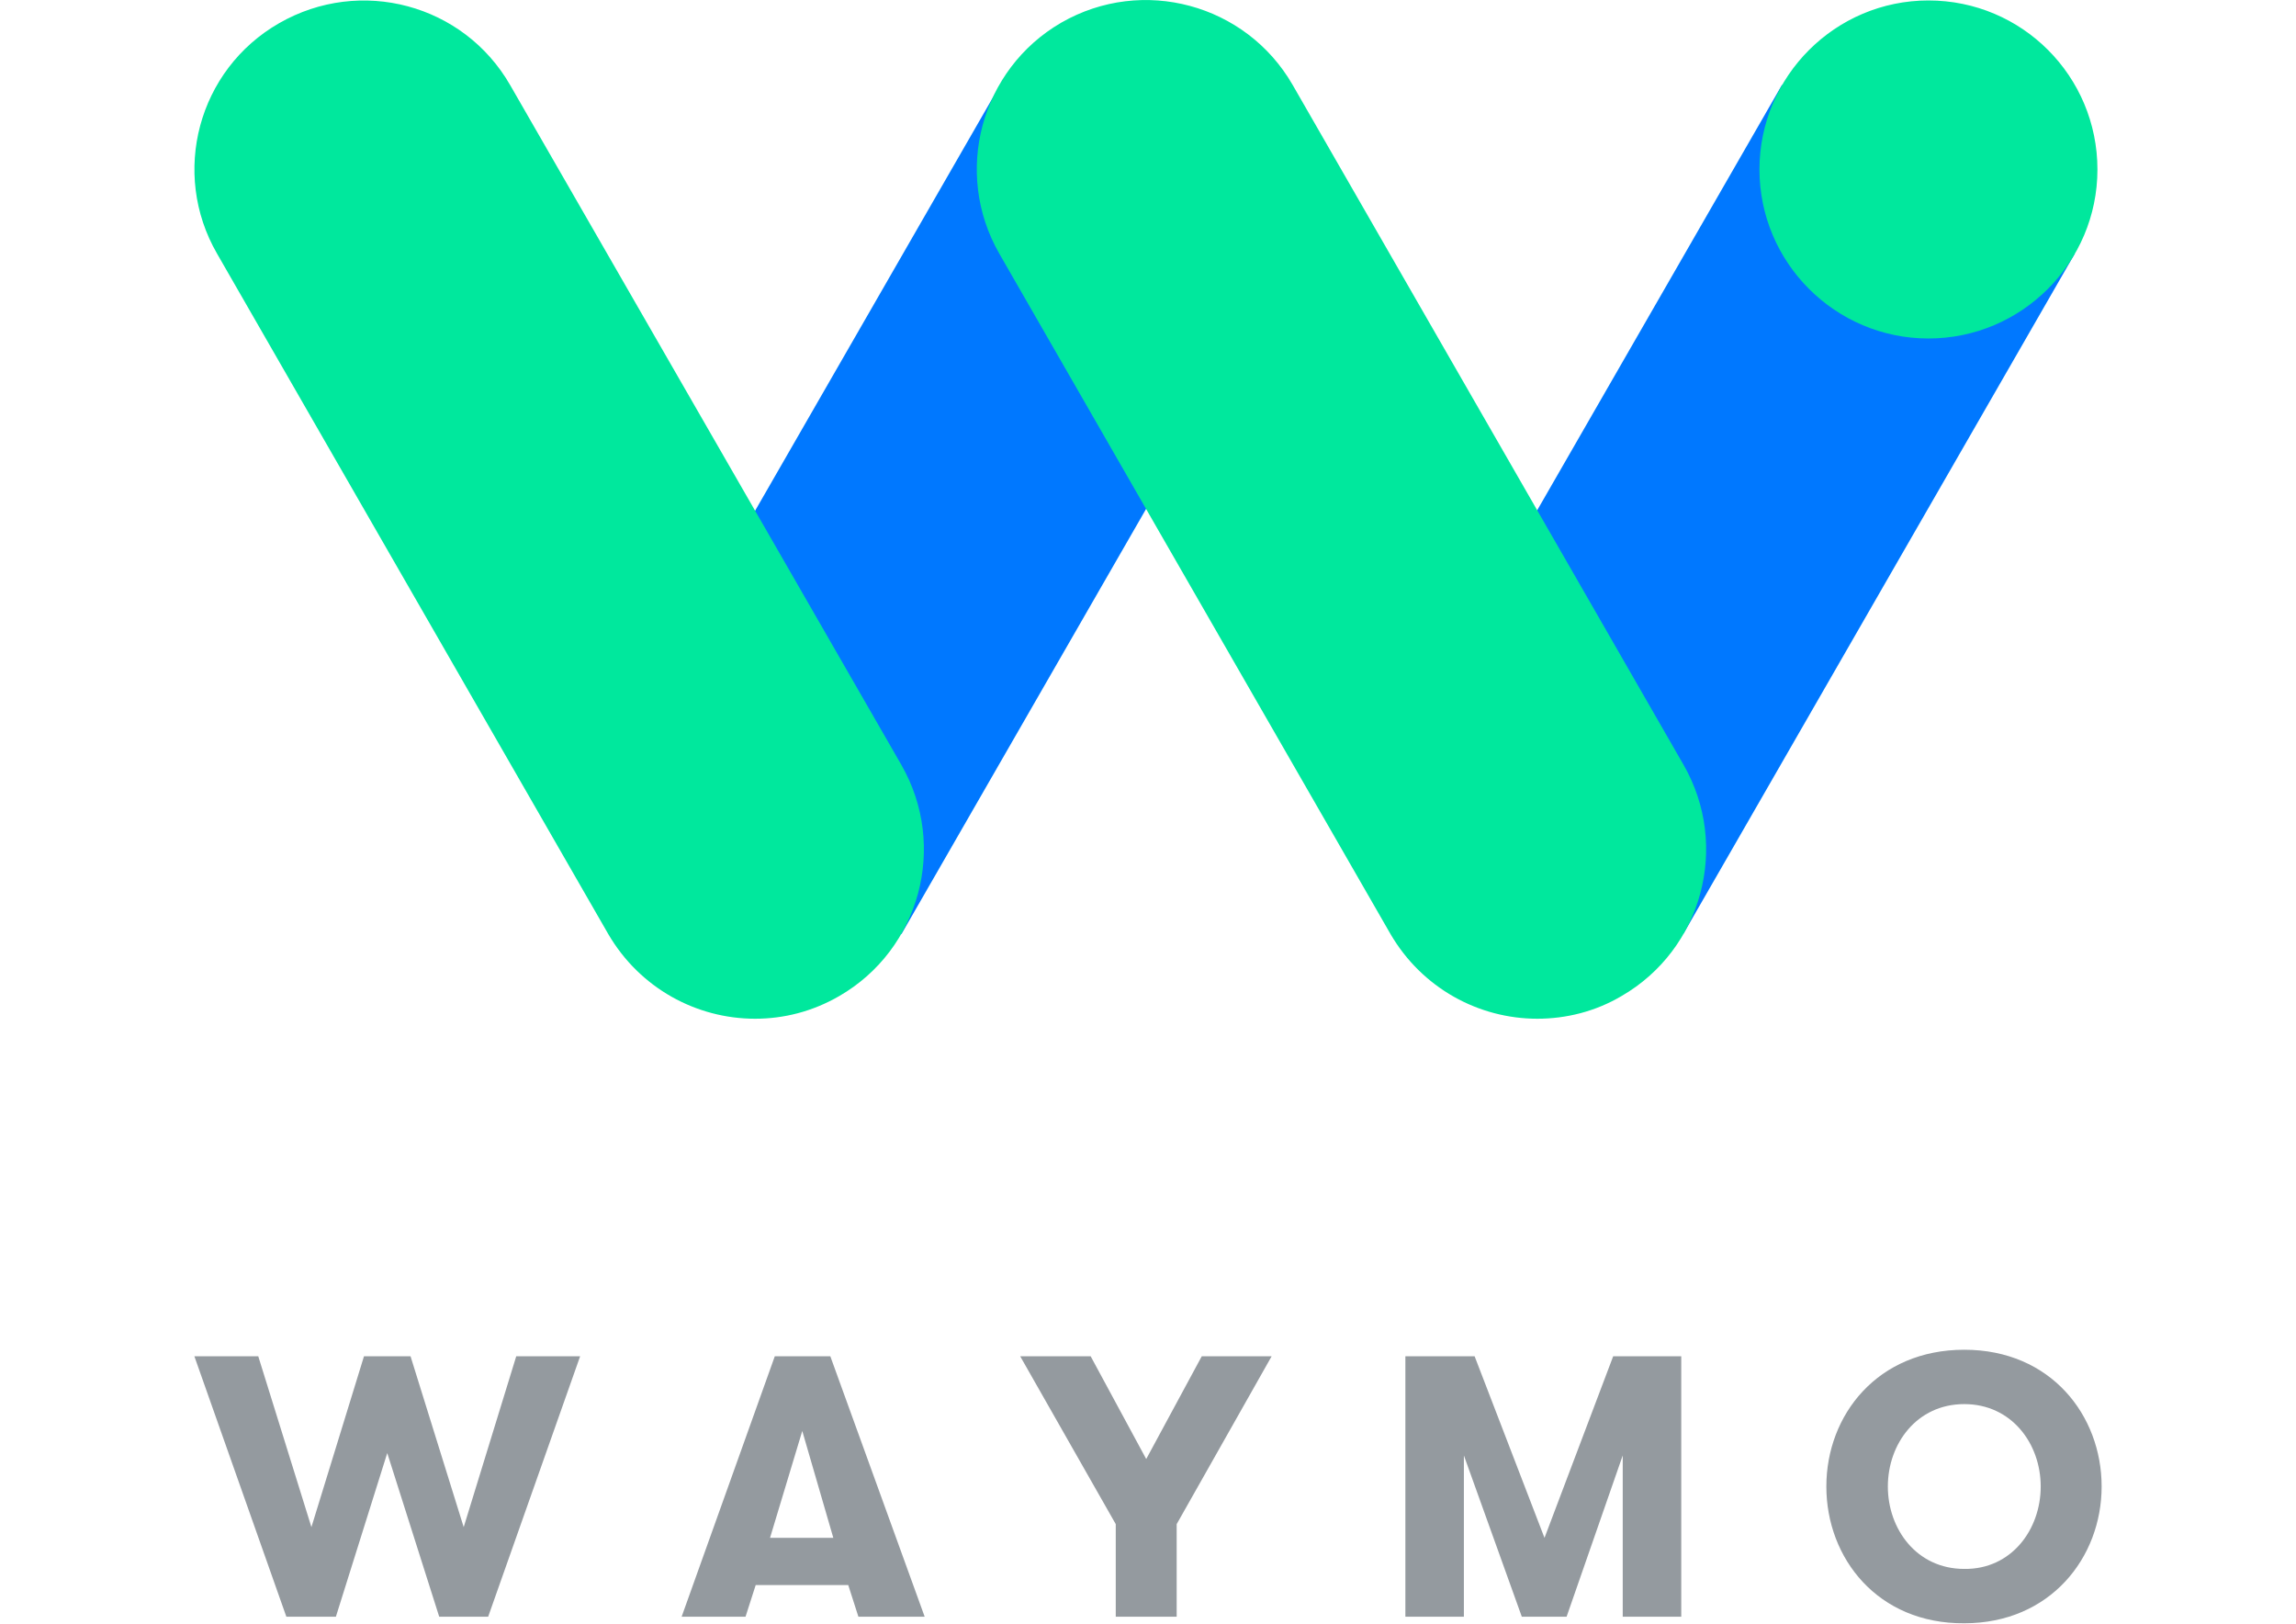
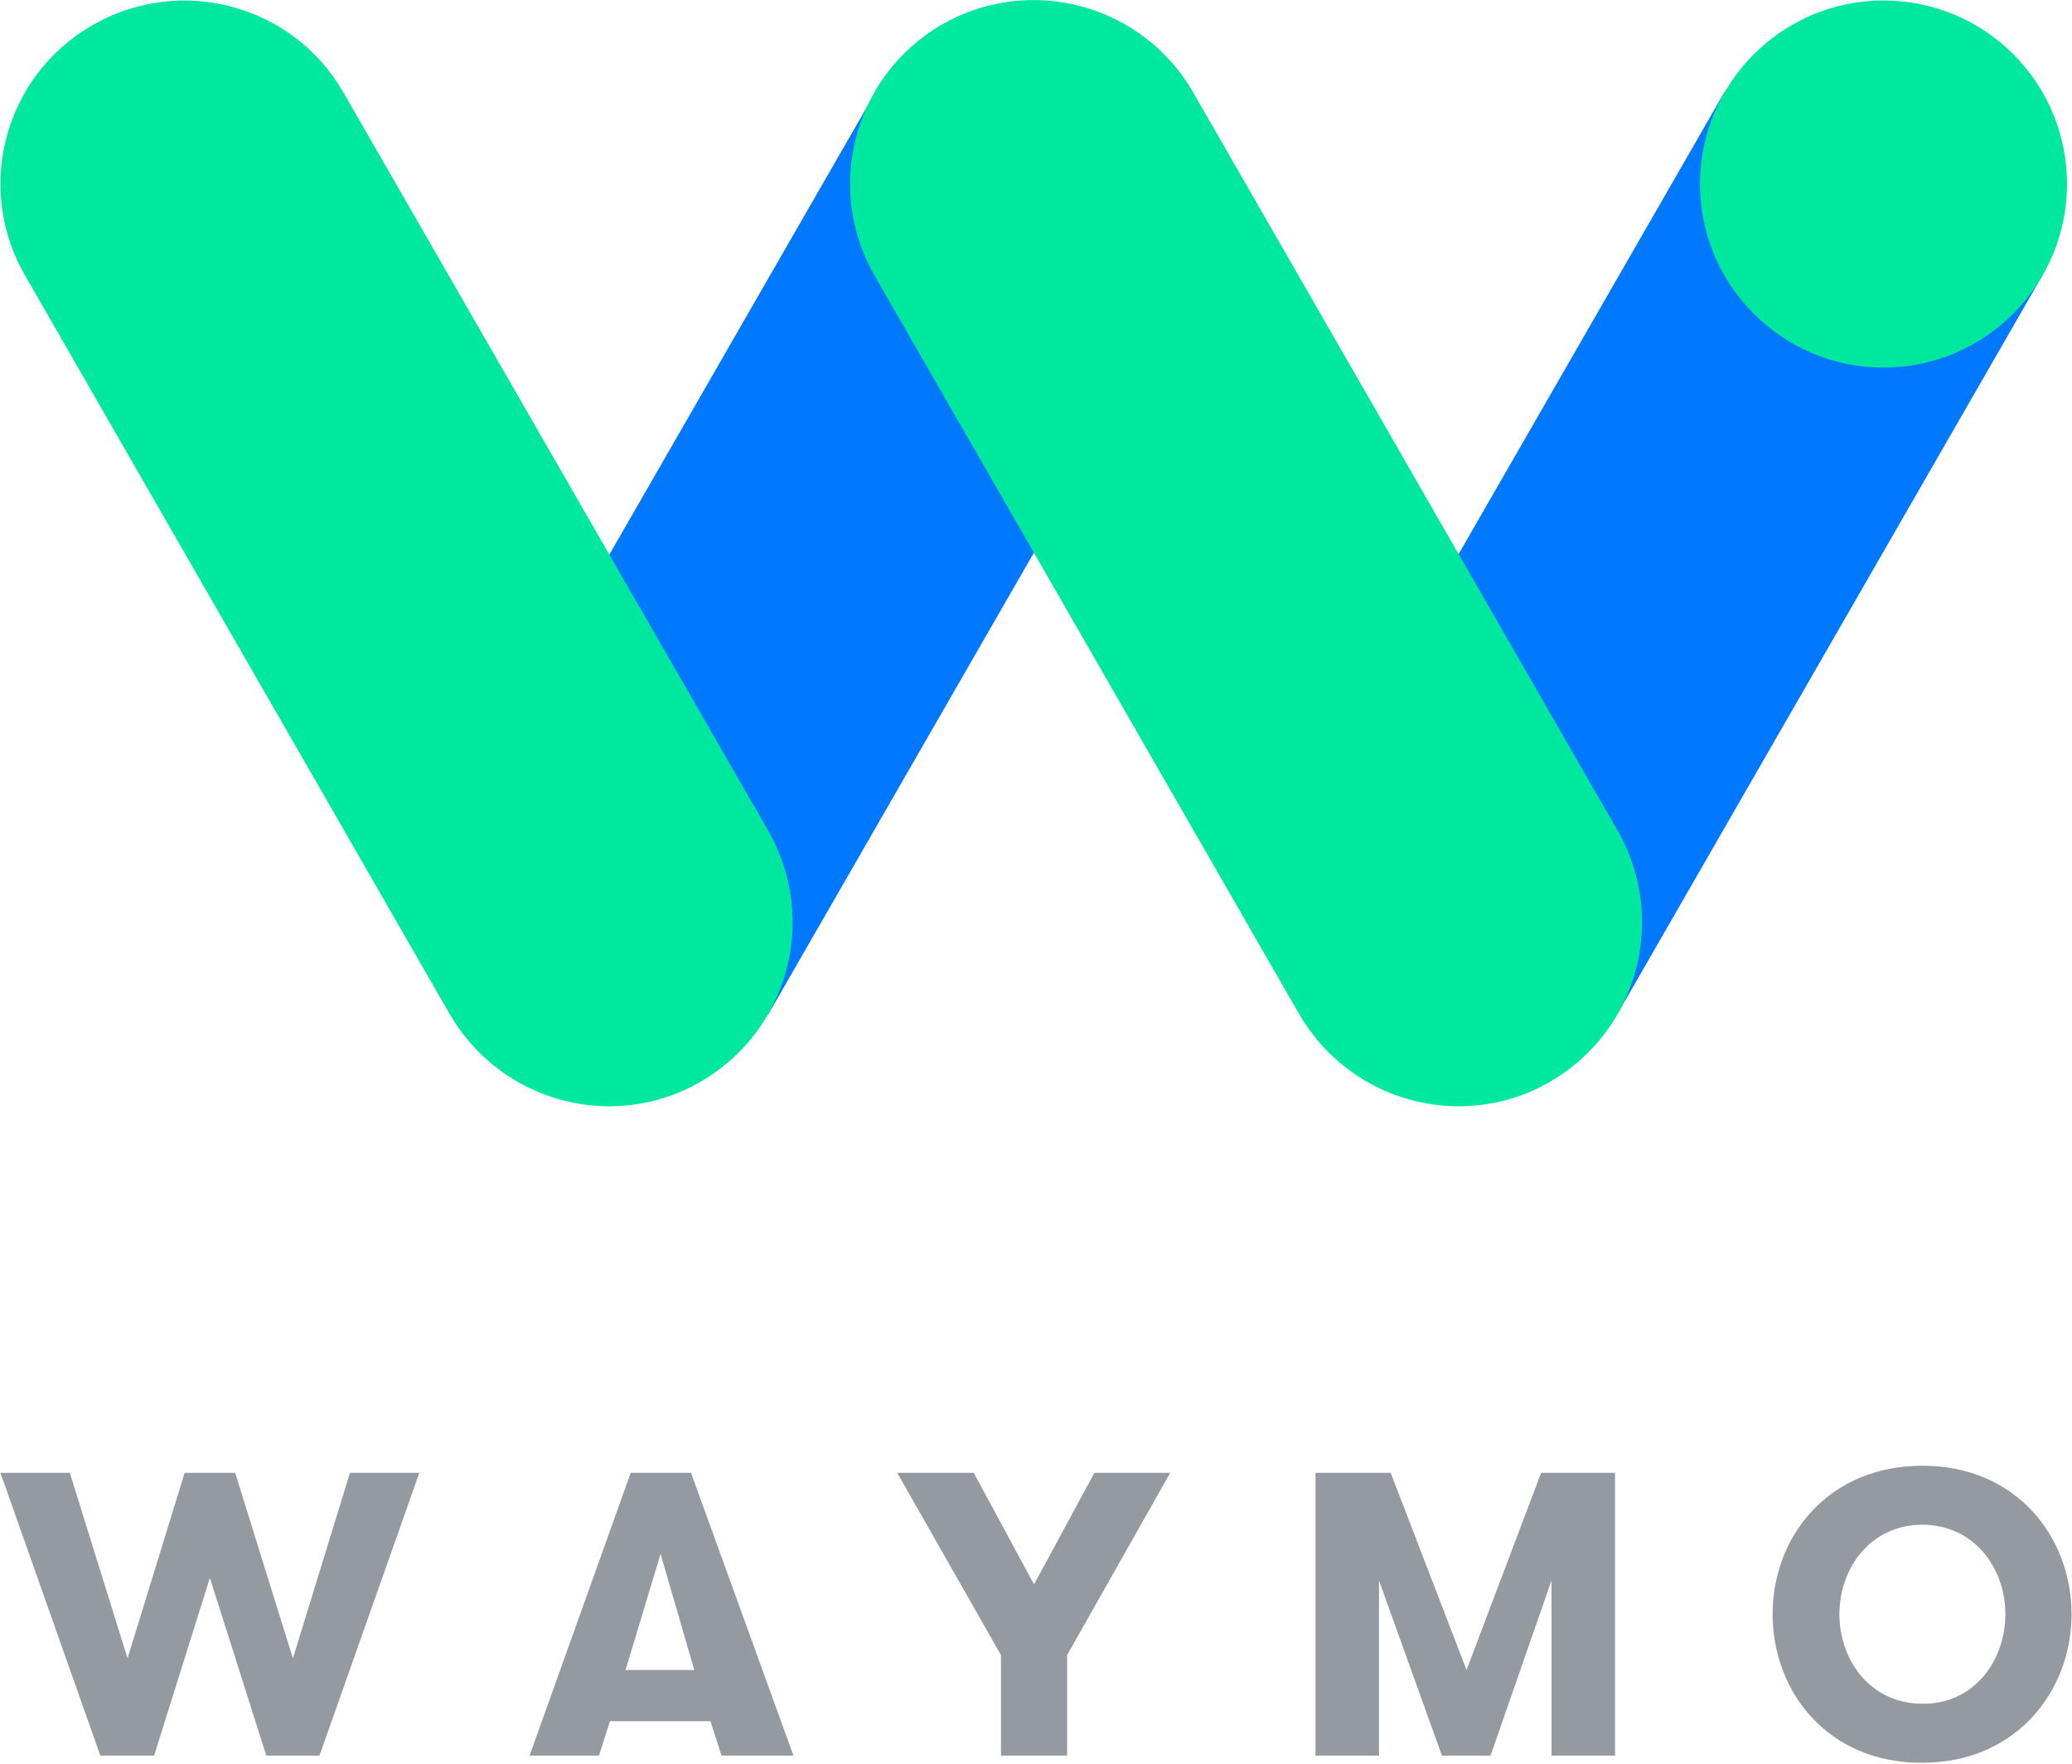
- <svg xmlns="http://www.w3.org/2000/svg" xml:space="preserve" width="1190.549px" height="841.891px" x="0px" y="0px" version="1.1" viewBox="0 0 1190.549 841.891">
+ <svg xmlns="http://www.w3.org/2000/svg" xml:space="preserve" width="989.4" height="841.89" x="0px" y="0px" version="1.1" viewBox="100.58 0 989.4 841.89">
  <path fill="#949A9F" fill-rule="evenodd" d="m267.682 703.17-27.24 88.561-27.56-88.561h-24.15l-27.25 88.561-27.56-88.561h-33.13l47.69 135h25.69l26.63-84.84 26.94 84.84h25.39l47.68-135h-33.13zm148.32 38.71 16.101 55.42h-32.821l16.72-55.42zm29.101 96.29h34.369l-48.92-135h-28.8l-48.3 135h33.13l5.27-16.41h47.99l5.261 16.41zm214.269-135h-36.23l-28.789 53.26-28.801-53.26h-36.54l49.54 87.01v47.99h31.59v-47.99l49.23-87.01zm212.41 135v-135h-35.301l-35.609 94.13-36.23-94.13h-35.91v135h30.34v-83.6l30.031 83.6h23.229l29.101-83.6v83.6h30.349zm186.39-67.5c0 22.301-15.17 43.04-39.63 42.73-24.77 0-39.63-20.74-39.63-42.73 0-21.98 14.86-42.72 39.63-42.72 24.46 0 39.63 20.43 39.63 42.72zm-111.149 0c0 37.16 26.619 71.221 71.52 70.91 44.59 0 71.22-34.061 71.22-70.91 0-36.84-26.319-70.9-71.22-70.9s-71.52 33.75-71.52 70.9z" clip-rule="evenodd" />
  <path fill="#0078FF" fill-rule="evenodd" d="m670.358 131.67-151.89-87.42-202.94 352.619 151.89 87.42 202.94-352.619zm50.719 264.939 151.89 87.411 202.94-352.62-151.89-87.41-202.94 352.619z" clip-rule="evenodd" />
  <path fill="#00E89D" fill-rule="evenodd" d="M1087.587 87.869c0-48.31-39.01-87.63-87.63-87.63-48.3 0-87.62 39.32-87.62 87.63 0 48.3 39.32 87.62 87.62 87.62 48.311 0 87.63-39.32 87.63-87.62zm-696.05 440.289c14.86 0 29.72-3.709 43.649-11.76 41.811-24.15 56.36-77.721 32.211-119.83L264.587 44.209c-24.149-42.11-77.72-56.36-119.83-32.2-42.109 24.15-56.35 77.71-32.199 119.51L315.368 484.2c16.41 28.169 45.819 43.958 76.169 43.958zm405.61 0c14.871 0 30.041-3.709 43.66-11.76 41.801-24.15 56.36-77.721 32.2-119.83l-202.8-352.669c-24.16-41.8-77.72-56.35-119.83-32.2-41.8 24.15-56.36 77.71-32.2 119.82L720.988 484.2c16.409 28.169 45.819 43.958 76.159 43.958z" clip-rule="evenodd" />
</svg>
